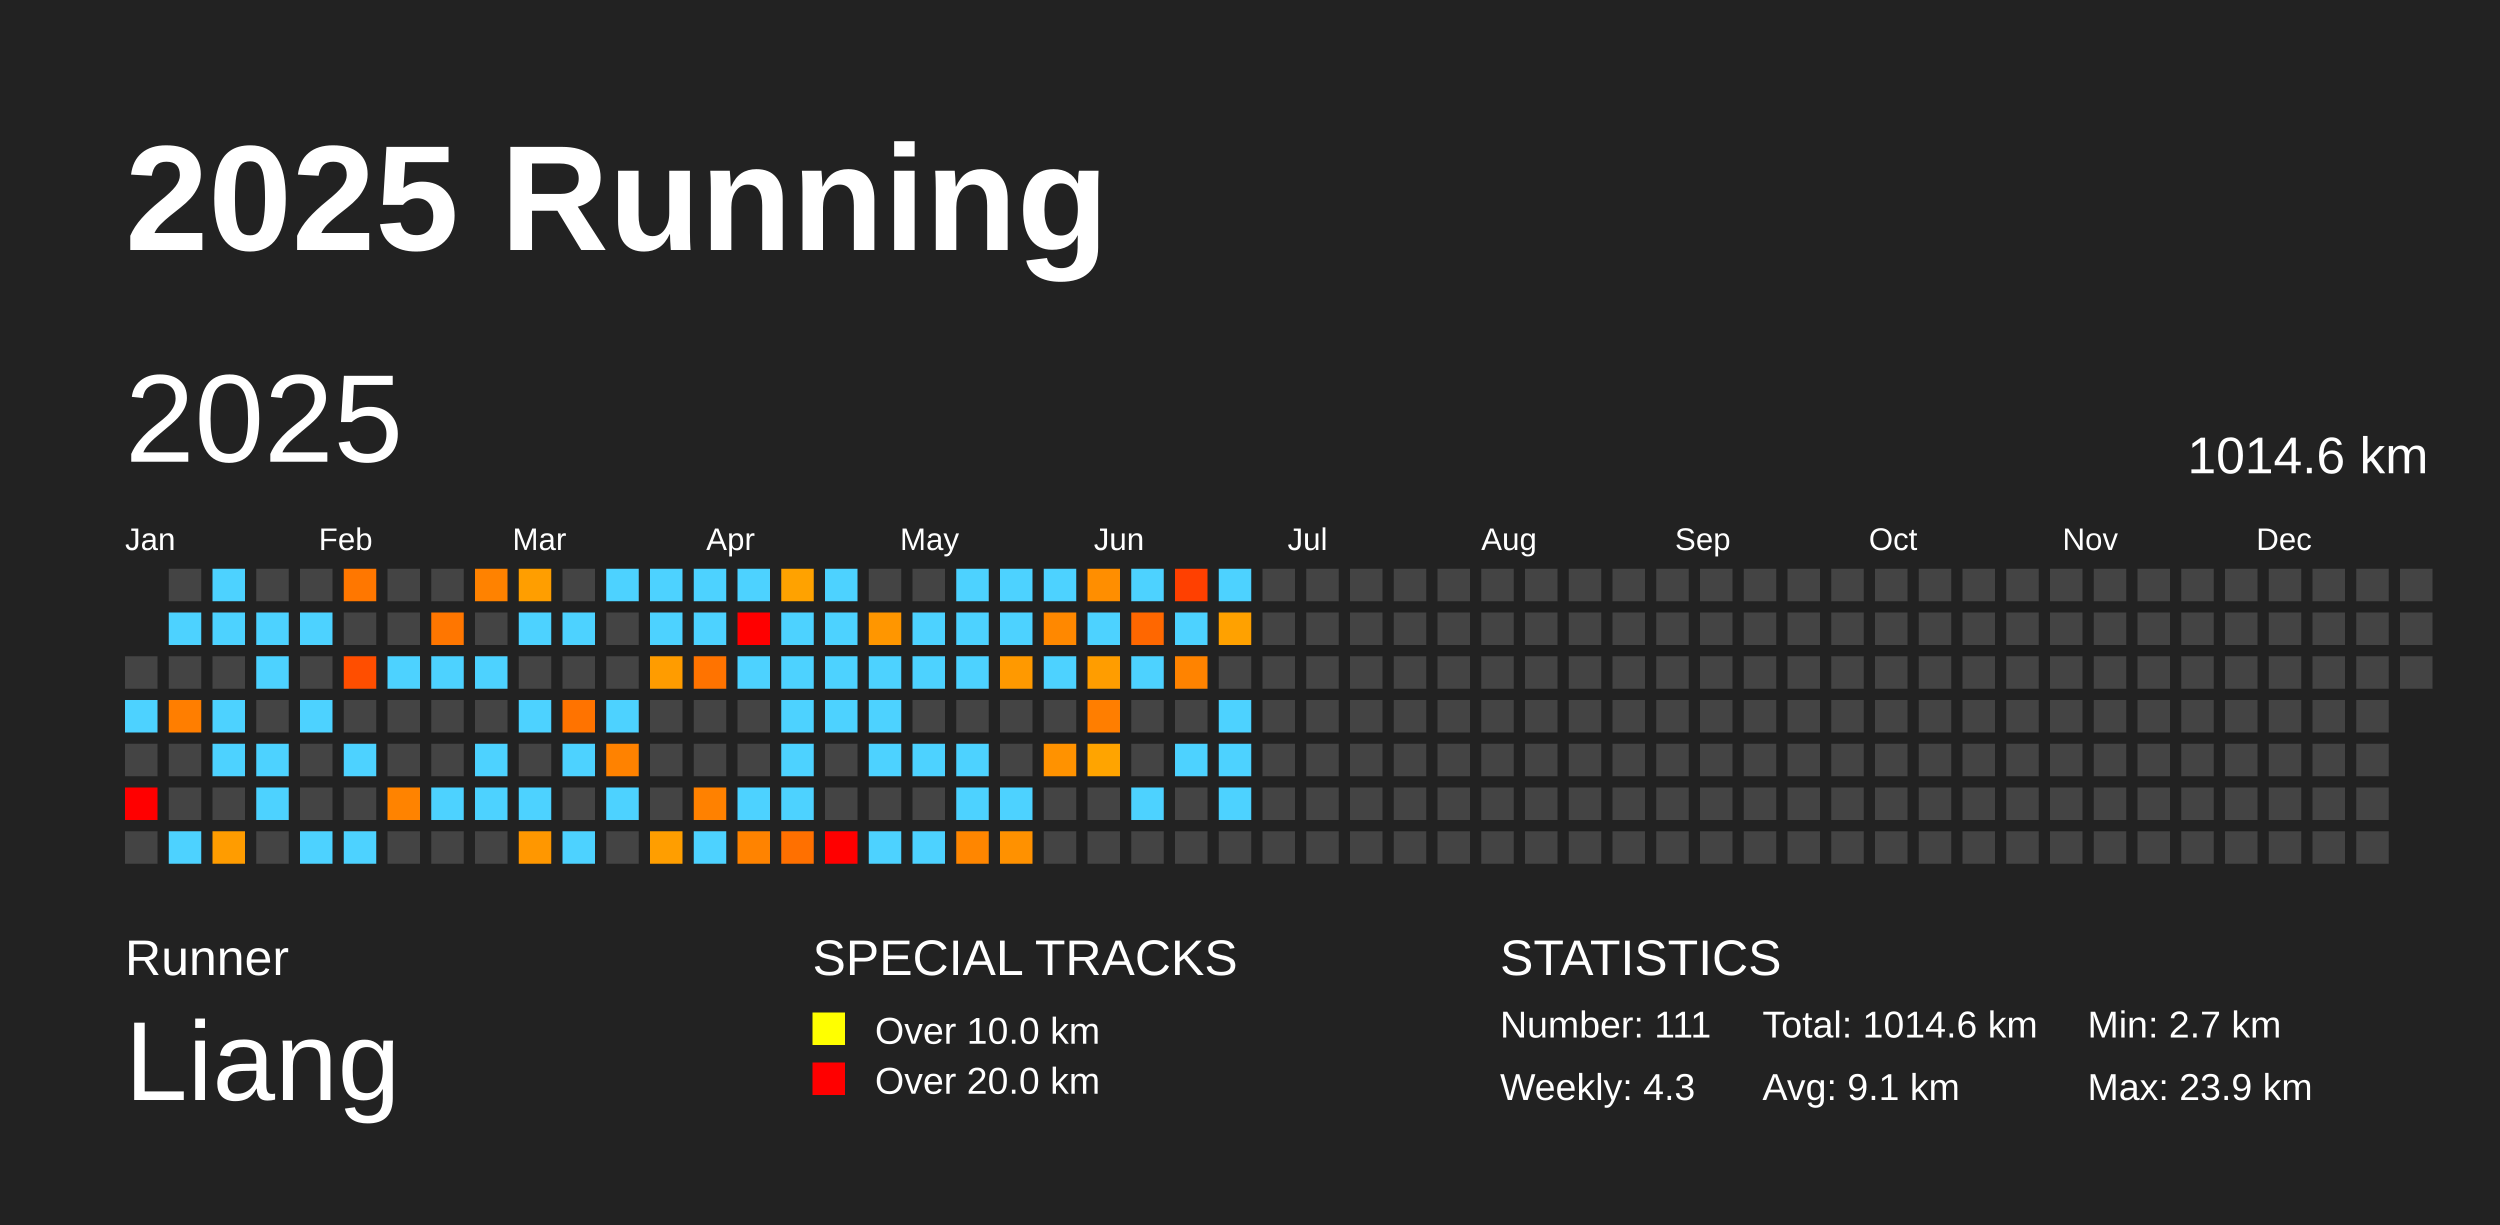
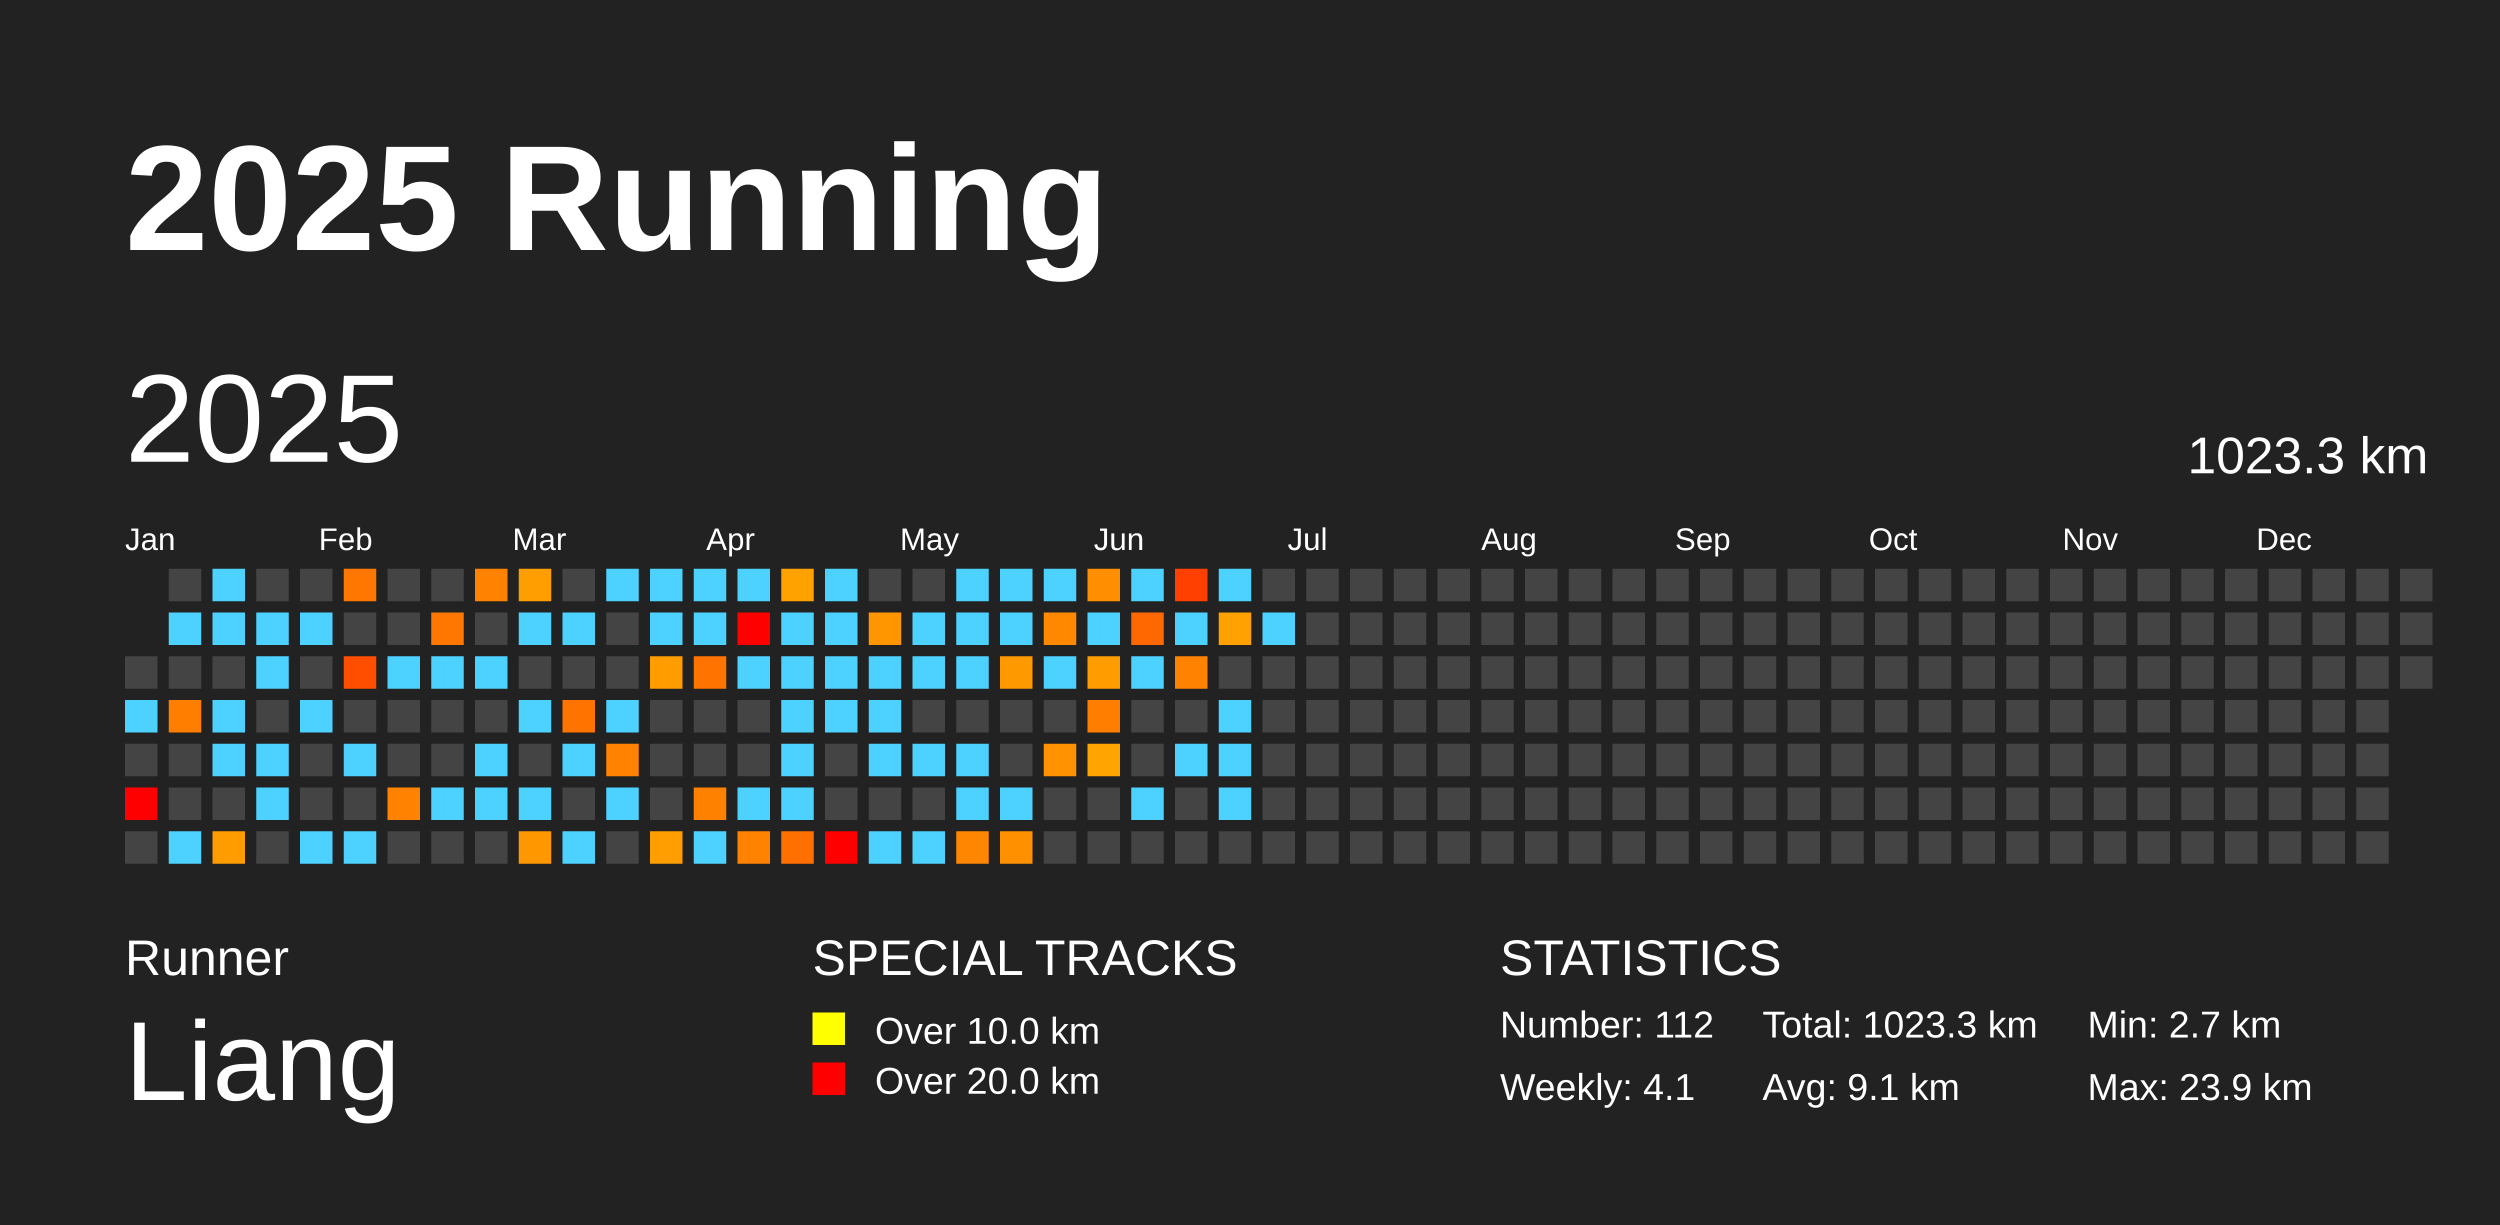
<svg xmlns="http://www.w3.org/2000/svg" baseProfile="full" height="98mm" version="1.1" viewBox="0,0,200,98" width="200mm">
  <defs />
  <rect fill="#222222" height="98" width="200" x="0" y="0" />
  <text fill="#FFFFFF" style="font-size:12px; font-family:Arial; font-weight:bold;" x="10" y="20">2025 Running</text>
  <text fill="#FFFFFF" style="font-size:4px; font-family:Arial" x="10" y="78">Runner</text>
  <text fill="#FFFFFF" style="font-size:9px; font-family:Arial" x="10" y="88">Liang</text>
  <text fill="#FFFFFF" style="font-size:4px; font-family:Arial" x="65" y="78">SPECIAL TRACKS</text>
  <rect fill="yellow" height="2.6" width="2.6" x="65" y="81" />
  <text fill="#FFFFFF" style="font-size:3px; font-family:Arial" x="70" y="83.5">Over 10.0 km</text>
  <rect fill="red" height="2.6" width="2.6" x="65" y="85" />
  <text fill="#FFFFFF" style="font-size:3px; font-family:Arial" x="70" y="87.5">Over 20.0 km</text>
  <text fill="#FFFFFF" style="font-size:4px; font-family:Arial" x="120" y="78">STATISTICS</text>
-   <text fill="#FFFFFF" style="font-size:3px; font-family:Arial" x="120" y="83">Number: 111</text>
-   <text fill="#FFFFFF" style="font-size:3px; font-family:Arial" x="120" y="88">Weekly: 4.3</text>
-   <text fill="#FFFFFF" style="font-size:3px; font-family:Arial" x="141" y="83">Total: 1014.6 km</text>
+   <text fill="#FFFFFF" style="font-size:3px; font-family:Arial" x="120" y="83">Number: 112</text>
+   <text fill="#FFFFFF" style="font-size:3px; font-family:Arial" x="120" y="88">Weekly: 4.1</text>
+   <text fill="#FFFFFF" style="font-size:3px; font-family:Arial" x="141" y="83">Total: 1023.3 km</text>
  <text fill="#FFFFFF" style="font-size:3px; font-family:Arial" x="141" y="88">Avg: 9.1 km</text>
  <text fill="#FFFFFF" style="font-size:3px; font-family:Arial" x="167" y="83">Min: 2.7 km</text>
  <text fill="#FFFFFF" style="font-size:3px; font-family:Arial" x="167" y="88">Max: 23.9 km</text>
  <text dominant-baseline="hanging" fill="#FFFFFF" style="font-size:10.0px; font-family:Arial;" x="10" y="30">2025</text>
-   <text dominant-baseline="hanging" fill="#FFFFFF" style="font-size:4.125px; font-family:Arial;" x="175" y="35">1014.6 km</text>
+   <text dominant-baseline="hanging" fill="#FFFFFF" style="font-size:4.125px; font-family:Arial;" x="175" y="35">1023.3 km</text>
  <text fill="#FFFFFF" style="font-size:2.5px; font-family:Arial" x="10.0" y="44">Jan</text>
  <text fill="#FFFFFF" style="font-size:2.5px; font-family:Arial" x="25.5" y="44">Feb</text>
  <text fill="#FFFFFF" style="font-size:2.5px; font-family:Arial" x="41.0" y="44">Mar</text>
  <text fill="#FFFFFF" style="font-size:2.5px; font-family:Arial" x="56.5" y="44">Apr</text>
  <text fill="#FFFFFF" style="font-size:2.5px; font-family:Arial" x="72.0" y="44">May</text>
  <text fill="#FFFFFF" style="font-size:2.5px; font-family:Arial" x="87.5" y="44">Jun</text>
  <text fill="#FFFFFF" style="font-size:2.5px; font-family:Arial" x="103.0" y="44">Jul</text>
  <text fill="#FFFFFF" style="font-size:2.5px; font-family:Arial" x="118.5" y="44">Aug</text>
  <text fill="#FFFFFF" style="font-size:2.5px; font-family:Arial" x="134.0" y="44">Sep</text>
  <text fill="#FFFFFF" style="font-size:2.5px; font-family:Arial" x="149.5" y="44">Oct</text>
  <text fill="#FFFFFF" style="font-size:2.5px; font-family:Arial" x="165.0" y="44">Nov</text>
  <text fill="#FFFFFF" style="font-size:2.5px; font-family:Arial" x="180.5" y="44">Dec</text>
  <rect fill="#444444" height="2.6" width="2.6" x="10.0" y="52.5" />
  <rect fill="#4dd2ff" height="2.6" width="2.6" x="10.0" y="56.0" />
  <rect fill="#444444" height="2.6" width="2.6" x="10.0" y="59.5" />
  <rect fill="red" height="2.6" width="2.6" x="10.0" y="63.0" />
  <rect fill="#444444" height="2.6" width="2.6" x="10.0" y="66.5" />
  <rect fill="#444444" height="2.6" width="2.6" x="13.5" y="45.5" />
  <rect fill="#4dd2ff" height="2.6" width="2.6" x="13.5" y="49.0" />
  <rect fill="#444444" height="2.6" width="2.6" x="13.5" y="52.5" />
  <rect fill="#ff7e00" height="2.6" width="2.6" x="13.5" y="56.0" />
  <rect fill="#444444" height="2.6" width="2.6" x="13.5" y="59.5" />
  <rect fill="#444444" height="2.6" width="2.6" x="13.5" y="63.0" />
  <rect fill="#4dd2ff" height="2.6" width="2.6" x="13.5" y="66.5" />
  <rect fill="#4dd2ff" height="2.6" width="2.6" x="17.0" y="45.5" />
  <rect fill="#4dd2ff" height="2.6" width="2.6" x="17.0" y="49.0" />
  <rect fill="#444444" height="2.6" width="2.6" x="17.0" y="52.5" />
  <rect fill="#4dd2ff" height="2.6" width="2.6" x="17.0" y="56.0" />
  <rect fill="#4dd2ff" height="2.6" width="2.6" x="17.0" y="59.5" />
  <rect fill="#444444" height="2.6" width="2.6" x="17.0" y="63.0" />
  <rect fill="#ff9c00" height="2.6" width="2.6" x="17.0" y="66.5" />
  <rect fill="#444444" height="2.6" width="2.6" x="20.5" y="45.5" />
  <rect fill="#4dd2ff" height="2.6" width="2.6" x="20.5" y="49.0" />
  <rect fill="#4dd2ff" height="2.6" width="2.6" x="20.5" y="52.5" />
  <rect fill="#444444" height="2.6" width="2.6" x="20.5" y="56.0" />
  <rect fill="#4dd2ff" height="2.6" width="2.6" x="20.5" y="59.5" />
  <rect fill="#4dd2ff" height="2.6" width="2.6" x="20.5" y="63.0" />
  <rect fill="#444444" height="2.6" width="2.6" x="20.5" y="66.5" />
  <rect fill="#444444" height="2.6" width="2.6" x="24.0" y="45.5" />
  <rect fill="#4dd2ff" height="2.6" width="2.6" x="24.0" y="49.0" />
  <rect fill="#444444" height="2.6" width="2.6" x="24.0" y="52.5" />
  <rect fill="#4dd2ff" height="2.6" width="2.6" x="24.0" y="56.0" />
  <rect fill="#444444" height="2.6" width="2.6" x="24.0" y="59.5" />
  <rect fill="#444444" height="2.6" width="2.6" x="24.0" y="63.0" />
  <rect fill="#4dd2ff" height="2.6" width="2.6" x="24.0" y="66.5" />
  <rect fill="#ff7700" height="2.6" width="2.6" x="27.5" y="45.5" />
  <rect fill="#444444" height="2.6" width="2.6" x="27.5" y="49.0" />
  <rect fill="#ff4e00" height="2.6" width="2.6" x="27.5" y="52.5" />
  <rect fill="#444444" height="2.6" width="2.6" x="27.5" y="56.0" />
  <rect fill="#4dd2ff" height="2.6" width="2.6" x="27.5" y="59.5" />
  <rect fill="#444444" height="2.6" width="2.6" x="27.5" y="63.0" />
  <rect fill="#4dd2ff" height="2.6" width="2.6" x="27.5" y="66.5" />
  <rect fill="#444444" height="2.6" width="2.6" x="31.0" y="45.5" />
  <rect fill="#444444" height="2.6" width="2.6" x="31.0" y="49.0" />
  <rect fill="#4dd2ff" height="2.6" width="2.6" x="31.0" y="52.5" />
  <rect fill="#444444" height="2.6" width="2.6" x="31.0" y="56.0" />
  <rect fill="#444444" height="2.6" width="2.6" x="31.0" y="59.5" />
  <rect fill="#ff8300" height="2.6" width="2.6" x="31.0" y="63.0" />
  <rect fill="#444444" height="2.6" width="2.6" x="31.0" y="66.5" />
  <rect fill="#444444" height="2.6" width="2.6" x="34.5" y="45.5" />
  <rect fill="#ff7600" height="2.6" width="2.6" x="34.5" y="49.0" />
  <rect fill="#4dd2ff" height="2.6" width="2.6" x="34.5" y="52.5" />
  <rect fill="#444444" height="2.6" width="2.6" x="34.5" y="56.0" />
  <rect fill="#444444" height="2.6" width="2.6" x="34.5" y="59.5" />
  <rect fill="#4dd2ff" height="2.6" width="2.6" x="34.5" y="63.0" />
  <rect fill="#444444" height="2.6" width="2.6" x="34.5" y="66.5" />
  <rect fill="#ff8200" height="2.6" width="2.6" x="38.0" y="45.5" />
  <rect fill="#444444" height="2.6" width="2.6" x="38.0" y="49.0" />
  <rect fill="#4dd2ff" height="2.6" width="2.6" x="38.0" y="52.5" />
  <rect fill="#444444" height="2.6" width="2.6" x="38.0" y="56.0" />
  <rect fill="#4dd2ff" height="2.6" width="2.6" x="38.0" y="59.5" />
  <rect fill="#4dd2ff" height="2.6" width="2.6" x="38.0" y="63.0" />
  <rect fill="#444444" height="2.6" width="2.6" x="38.0" y="66.5" />
  <rect fill="#ff9e00" height="2.6" width="2.6" x="41.5" y="45.5" />
  <rect fill="#4dd2ff" height="2.6" width="2.6" x="41.5" y="49.0" />
  <rect fill="#444444" height="2.6" width="2.6" x="41.5" y="52.5" />
  <rect fill="#4dd2ff" height="2.6" width="2.6" x="41.5" y="56.0" />
  <rect fill="#444444" height="2.6" width="2.6" x="41.5" y="59.5" />
  <rect fill="#4dd2ff" height="2.6" width="2.6" x="41.5" y="63.0" />
  <rect fill="#ff9700" height="2.6" width="2.6" x="41.5" y="66.5" />
  <rect fill="#444444" height="2.6" width="2.6" x="45.0" y="45.5" />
  <rect fill="#4dd2ff" height="2.6" width="2.6" x="45.0" y="49.0" />
  <rect fill="#444444" height="2.6" width="2.6" x="45.0" y="52.5" />
  <rect fill="#ff7300" height="2.6" width="2.6" x="45.0" y="56.0" />
  <rect fill="#4dd2ff" height="2.6" width="2.6" x="45.0" y="59.5" />
  <rect fill="#444444" height="2.6" width="2.6" x="45.0" y="63.0" />
  <rect fill="#4dd2ff" height="2.6" width="2.6" x="45.0" y="66.5" />
  <rect fill="#4dd2ff" height="2.6" width="2.6" x="48.5" y="45.5" />
  <rect fill="#444444" height="2.6" width="2.6" x="48.5" y="49.0" />
  <rect fill="#444444" height="2.6" width="2.6" x="48.5" y="52.5" />
  <rect fill="#4dd2ff" height="2.6" width="2.6" x="48.5" y="56.0" />
  <rect fill="#ff8200" height="2.6" width="2.6" x="48.5" y="59.5" />
  <rect fill="#4dd2ff" height="2.6" width="2.6" x="48.5" y="63.0" />
  <rect fill="#444444" height="2.6" width="2.6" x="48.5" y="66.5" />
  <rect fill="#4dd2ff" height="2.6" width="2.6" x="52.0" y="45.5" />
  <rect fill="#4dd2ff" height="2.6" width="2.6" x="52.0" y="49.0" />
  <rect fill="#ff9c00" height="2.6" width="2.6" x="52.0" y="52.5" />
  <rect fill="#444444" height="2.6" width="2.6" x="52.0" y="56.0" />
  <rect fill="#444444" height="2.6" width="2.6" x="52.0" y="59.5" />
  <rect fill="#444444" height="2.6" width="2.6" x="52.0" y="63.0" />
  <rect fill="#ff9e00" height="2.6" width="2.6" x="52.0" y="66.5" />
  <rect fill="#4dd2ff" height="2.6" width="2.6" x="55.5" y="45.5" />
  <rect fill="#4dd2ff" height="2.6" width="2.6" x="55.5" y="49.0" />
  <rect fill="#ff7300" height="2.6" width="2.6" x="55.5" y="52.5" />
  <rect fill="#444444" height="2.6" width="2.6" x="55.5" y="56.0" />
  <rect fill="#444444" height="2.6" width="2.6" x="55.5" y="59.5" />
  <rect fill="#ff8100" height="2.6" width="2.6" x="55.5" y="63.0" />
  <rect fill="#4dd2ff" height="2.6" width="2.6" x="55.5" y="66.5" />
  <rect fill="#4dd2ff" height="2.6" width="2.6" x="59.0" y="45.5" />
  <rect fill="red" height="2.6" width="2.6" x="59.0" y="49.0" />
  <rect fill="#4dd2ff" height="2.6" width="2.6" x="59.0" y="52.5" />
  <rect fill="#444444" height="2.6" width="2.6" x="59.0" y="56.0" />
  <rect fill="#444444" height="2.6" width="2.6" x="59.0" y="59.5" />
  <rect fill="#4dd2ff" height="2.6" width="2.6" x="59.0" y="63.0" />
  <rect fill="#ff8300" height="2.6" width="2.6" x="59.0" y="66.5" />
  <rect fill="#ffa200" height="2.6" width="2.6" x="62.5" y="45.5" />
  <rect fill="#4dd2ff" height="2.6" width="2.6" x="62.5" y="49.0" />
  <rect fill="#4dd2ff" height="2.6" width="2.6" x="62.5" y="52.5" />
  <rect fill="#4dd2ff" height="2.6" width="2.6" x="62.5" y="56.0" />
  <rect fill="#4dd2ff" height="2.6" width="2.6" x="62.5" y="59.5" />
  <rect fill="#4dd2ff" height="2.6" width="2.6" x="62.5" y="63.0" />
  <rect fill="#ff7000" height="2.6" width="2.6" x="62.5" y="66.5" />
  <rect fill="#4dd2ff" height="2.6" width="2.6" x="66.0" y="45.5" />
  <rect fill="#4dd2ff" height="2.6" width="2.6" x="66.0" y="49.0" />
  <rect fill="#4dd2ff" height="2.6" width="2.6" x="66.0" y="52.5" />
  <rect fill="#4dd2ff" height="2.6" width="2.6" x="66.0" y="56.0" />
  <rect fill="#444444" height="2.6" width="2.6" x="66.0" y="59.5" />
  <rect fill="#444444" height="2.6" width="2.6" x="66.0" y="63.0" />
  <rect fill="red" height="2.6" width="2.6" x="66.0" y="66.5" />
  <rect fill="#444444" height="2.6" width="2.6" x="69.5" y="45.5" />
  <rect fill="#ff9600" height="2.6" width="2.6" x="69.5" y="49.0" />
  <rect fill="#4dd2ff" height="2.6" width="2.6" x="69.5" y="52.5" />
  <rect fill="#4dd2ff" height="2.6" width="2.6" x="69.5" y="56.0" />
  <rect fill="#4dd2ff" height="2.6" width="2.6" x="69.5" y="59.5" />
  <rect fill="#444444" height="2.6" width="2.6" x="69.5" y="63.0" />
  <rect fill="#4dd2ff" height="2.6" width="2.6" x="69.5" y="66.5" />
  <rect fill="#444444" height="2.6" width="2.6" x="73.0" y="45.5" />
  <rect fill="#4dd2ff" height="2.6" width="2.6" x="73.0" y="49.0" />
  <rect fill="#4dd2ff" height="2.6" width="2.6" x="73.0" y="52.5" />
  <rect fill="#444444" height="2.6" width="2.6" x="73.0" y="56.0" />
  <rect fill="#4dd2ff" height="2.6" width="2.6" x="73.0" y="59.5" />
  <rect fill="#444444" height="2.6" width="2.6" x="73.0" y="63.0" />
  <rect fill="#4dd2ff" height="2.6" width="2.6" x="73.0" y="66.5" />
  <rect fill="#4dd2ff" height="2.6" width="2.6" x="76.5" y="45.5" />
  <rect fill="#4dd2ff" height="2.6" width="2.6" x="76.5" y="49.0" />
  <rect fill="#4dd2ff" height="2.6" width="2.6" x="76.5" y="52.5" />
  <rect fill="#444444" height="2.6" width="2.6" x="76.5" y="56.0" />
  <rect fill="#4dd2ff" height="2.6" width="2.6" x="76.5" y="59.5" />
  <rect fill="#4dd2ff" height="2.6" width="2.6" x="76.5" y="63.0" />
  <rect fill="#ff8600" height="2.6" width="2.6" x="76.5" y="66.5" />
  <rect fill="#4dd2ff" height="2.6" width="2.6" x="80.0" y="45.5" />
  <rect fill="#4dd2ff" height="2.6" width="2.6" x="80.0" y="49.0" />
  <rect fill="#ff9900" height="2.6" width="2.6" x="80.0" y="52.5" />
  <rect fill="#444444" height="2.6" width="2.6" x="80.0" y="56.0" />
  <rect fill="#444444" height="2.6" width="2.6" x="80.0" y="59.5" />
  <rect fill="#4dd2ff" height="2.6" width="2.6" x="80.0" y="63.0" />
  <rect fill="#ff9100" height="2.6" width="2.6" x="80.0" y="66.5" />
  <rect fill="#4dd2ff" height="2.6" width="2.6" x="83.5" y="45.5" />
  <rect fill="#ff8800" height="2.6" width="2.6" x="83.5" y="49.0" />
  <rect fill="#4dd2ff" height="2.6" width="2.6" x="83.5" y="52.5" />
  <rect fill="#444444" height="2.6" width="2.6" x="83.5" y="56.0" />
  <rect fill="#ff9200" height="2.6" width="2.6" x="83.5" y="59.5" />
  <rect fill="#444444" height="2.6" width="2.6" x="83.5" y="63.0" />
  <rect fill="#444444" height="2.6" width="2.6" x="83.5" y="66.5" />
  <rect fill="#ff8e00" height="2.6" width="2.6" x="87.0" y="45.5" />
  <rect fill="#4dd2ff" height="2.6" width="2.6" x="87.0" y="49.0" />
  <rect fill="#ff9d00" height="2.6" width="2.6" x="87.0" y="52.5" />
  <rect fill="#ff7e00" height="2.6" width="2.6" x="87.0" y="56.0" />
  <rect fill="#ffa400" height="2.6" width="2.6" x="87.0" y="59.5" />
  <rect fill="#444444" height="2.6" width="2.6" x="87.0" y="63.0" />
  <rect fill="#444444" height="2.6" width="2.6" x="87.0" y="66.5" />
  <rect fill="#4dd2ff" height="2.6" width="2.6" x="90.5" y="45.5" />
  <rect fill="#ff6700" height="2.6" width="2.6" x="90.5" y="49.0" />
  <rect fill="#4dd2ff" height="2.6" width="2.6" x="90.5" y="52.5" />
  <rect fill="#444444" height="2.6" width="2.6" x="90.5" y="56.0" />
  <rect fill="#444444" height="2.6" width="2.6" x="90.5" y="59.5" />
  <rect fill="#4dd2ff" height="2.6" width="2.6" x="90.5" y="63.0" />
  <rect fill="#444444" height="2.6" width="2.6" x="90.5" y="66.5" />
  <rect fill="#ff4000" height="2.6" width="2.6" x="94.0" y="45.5" />
  <rect fill="#4dd2ff" height="2.6" width="2.6" x="94.0" y="49.0" />
  <rect fill="#ff8300" height="2.6" width="2.6" x="94.0" y="52.5" />
  <rect fill="#444444" height="2.6" width="2.6" x="94.0" y="56.0" />
  <rect fill="#4dd2ff" height="2.6" width="2.6" x="94.0" y="59.5" />
  <rect fill="#444444" height="2.6" width="2.6" x="94.0" y="63.0" />
  <rect fill="#444444" height="2.6" width="2.6" x="94.0" y="66.5" />
  <rect fill="#4dd2ff" height="2.6" width="2.6" x="97.5" y="45.5" />
  <rect fill="#ffa100" height="2.6" width="2.6" x="97.5" y="49.0" />
  <rect fill="#444444" height="2.6" width="2.6" x="97.5" y="52.5" />
  <rect fill="#4dd2ff" height="2.6" width="2.6" x="97.5" y="56.0" />
  <rect fill="#4dd2ff" height="2.6" width="2.6" x="97.5" y="59.5" />
  <rect fill="#4dd2ff" height="2.6" width="2.6" x="97.5" y="63.0" />
  <rect fill="#444444" height="2.6" width="2.6" x="97.5" y="66.5" />
  <rect fill="#444444" height="2.6" width="2.6" x="101.0" y="45.5" />
-   <rect fill="#444444" height="2.6" width="2.6" x="101.0" y="49.0" />
+   <rect fill="#4dd2ff" height="2.6" width="2.6" x="101.0" y="49.0" />
  <rect fill="#444444" height="2.6" width="2.6" x="101.0" y="52.5" />
  <rect fill="#444444" height="2.6" width="2.6" x="101.0" y="56.0" />
  <rect fill="#444444" height="2.6" width="2.6" x="101.0" y="59.5" />
  <rect fill="#444444" height="2.6" width="2.6" x="101.0" y="63.0" />
  <rect fill="#444444" height="2.6" width="2.6" x="101.0" y="66.5" />
  <rect fill="#444444" height="2.6" width="2.6" x="104.5" y="45.5" />
  <rect fill="#444444" height="2.6" width="2.6" x="104.5" y="49.0" />
  <rect fill="#444444" height="2.6" width="2.6" x="104.5" y="52.5" />
  <rect fill="#444444" height="2.6" width="2.6" x="104.5" y="56.0" />
  <rect fill="#444444" height="2.6" width="2.6" x="104.5" y="59.5" />
  <rect fill="#444444" height="2.6" width="2.6" x="104.5" y="63.0" />
  <rect fill="#444444" height="2.6" width="2.6" x="104.5" y="66.5" />
  <rect fill="#444444" height="2.6" width="2.6" x="108.0" y="45.5" />
  <rect fill="#444444" height="2.6" width="2.6" x="108.0" y="49.0" />
  <rect fill="#444444" height="2.6" width="2.6" x="108.0" y="52.5" />
  <rect fill="#444444" height="2.6" width="2.6" x="108.0" y="56.0" />
  <rect fill="#444444" height="2.6" width="2.6" x="108.0" y="59.5" />
  <rect fill="#444444" height="2.6" width="2.6" x="108.0" y="63.0" />
  <rect fill="#444444" height="2.6" width="2.6" x="108.0" y="66.5" />
  <rect fill="#444444" height="2.6" width="2.6" x="111.5" y="45.5" />
  <rect fill="#444444" height="2.6" width="2.6" x="111.5" y="49.0" />
  <rect fill="#444444" height="2.6" width="2.6" x="111.5" y="52.5" />
  <rect fill="#444444" height="2.6" width="2.6" x="111.5" y="56.0" />
  <rect fill="#444444" height="2.6" width="2.6" x="111.5" y="59.5" />
  <rect fill="#444444" height="2.6" width="2.6" x="111.5" y="63.0" />
  <rect fill="#444444" height="2.6" width="2.6" x="111.5" y="66.5" />
  <rect fill="#444444" height="2.6" width="2.6" x="115.0" y="45.5" />
  <rect fill="#444444" height="2.6" width="2.6" x="115.0" y="49.0" />
  <rect fill="#444444" height="2.6" width="2.6" x="115.0" y="52.5" />
  <rect fill="#444444" height="2.6" width="2.6" x="115.0" y="56.0" />
  <rect fill="#444444" height="2.6" width="2.6" x="115.0" y="59.5" />
  <rect fill="#444444" height="2.6" width="2.6" x="115.0" y="63.0" />
  <rect fill="#444444" height="2.6" width="2.6" x="115.0" y="66.5" />
  <rect fill="#444444" height="2.6" width="2.6" x="118.5" y="45.5" />
  <rect fill="#444444" height="2.6" width="2.6" x="118.5" y="49.0" />
  <rect fill="#444444" height="2.6" width="2.6" x="118.5" y="52.5" />
  <rect fill="#444444" height="2.6" width="2.6" x="118.5" y="56.0" />
  <rect fill="#444444" height="2.6" width="2.6" x="118.5" y="59.5" />
  <rect fill="#444444" height="2.6" width="2.6" x="118.5" y="63.0" />
  <rect fill="#444444" height="2.6" width="2.6" x="118.5" y="66.5" />
  <rect fill="#444444" height="2.6" width="2.6" x="122.0" y="45.5" />
  <rect fill="#444444" height="2.6" width="2.6" x="122.0" y="49.0" />
  <rect fill="#444444" height="2.6" width="2.6" x="122.0" y="52.5" />
  <rect fill="#444444" height="2.6" width="2.6" x="122.0" y="56.0" />
  <rect fill="#444444" height="2.6" width="2.6" x="122.0" y="59.5" />
  <rect fill="#444444" height="2.6" width="2.6" x="122.0" y="63.0" />
  <rect fill="#444444" height="2.6" width="2.6" x="122.0" y="66.5" />
  <rect fill="#444444" height="2.6" width="2.6" x="125.5" y="45.5" />
  <rect fill="#444444" height="2.6" width="2.6" x="125.5" y="49.0" />
  <rect fill="#444444" height="2.6" width="2.6" x="125.5" y="52.5" />
  <rect fill="#444444" height="2.6" width="2.6" x="125.5" y="56.0" />
  <rect fill="#444444" height="2.6" width="2.6" x="125.5" y="59.5" />
  <rect fill="#444444" height="2.6" width="2.6" x="125.5" y="63.0" />
  <rect fill="#444444" height="2.6" width="2.6" x="125.5" y="66.5" />
  <rect fill="#444444" height="2.6" width="2.6" x="129.0" y="45.5" />
  <rect fill="#444444" height="2.6" width="2.6" x="129.0" y="49.0" />
  <rect fill="#444444" height="2.6" width="2.6" x="129.0" y="52.5" />
  <rect fill="#444444" height="2.6" width="2.6" x="129.0" y="56.0" />
  <rect fill="#444444" height="2.6" width="2.6" x="129.0" y="59.5" />
  <rect fill="#444444" height="2.6" width="2.6" x="129.0" y="63.0" />
  <rect fill="#444444" height="2.6" width="2.6" x="129.0" y="66.5" />
  <rect fill="#444444" height="2.6" width="2.6" x="132.5" y="45.5" />
  <rect fill="#444444" height="2.6" width="2.6" x="132.5" y="49.0" />
  <rect fill="#444444" height="2.6" width="2.6" x="132.5" y="52.5" />
  <rect fill="#444444" height="2.6" width="2.6" x="132.5" y="56.0" />
  <rect fill="#444444" height="2.6" width="2.6" x="132.5" y="59.5" />
  <rect fill="#444444" height="2.6" width="2.6" x="132.5" y="63.0" />
  <rect fill="#444444" height="2.6" width="2.6" x="132.5" y="66.5" />
  <rect fill="#444444" height="2.6" width="2.6" x="136.0" y="45.5" />
  <rect fill="#444444" height="2.6" width="2.6" x="136.0" y="49.0" />
  <rect fill="#444444" height="2.6" width="2.6" x="136.0" y="52.5" />
  <rect fill="#444444" height="2.6" width="2.6" x="136.0" y="56.0" />
  <rect fill="#444444" height="2.6" width="2.6" x="136.0" y="59.5" />
  <rect fill="#444444" height="2.6" width="2.6" x="136.0" y="63.0" />
  <rect fill="#444444" height="2.6" width="2.6" x="136.0" y="66.5" />
  <rect fill="#444444" height="2.6" width="2.6" x="139.5" y="45.5" />
  <rect fill="#444444" height="2.6" width="2.6" x="139.5" y="49.0" />
  <rect fill="#444444" height="2.6" width="2.6" x="139.5" y="52.5" />
  <rect fill="#444444" height="2.6" width="2.6" x="139.5" y="56.0" />
  <rect fill="#444444" height="2.6" width="2.6" x="139.5" y="59.5" />
  <rect fill="#444444" height="2.6" width="2.6" x="139.5" y="63.0" />
  <rect fill="#444444" height="2.6" width="2.6" x="139.5" y="66.5" />
  <rect fill="#444444" height="2.6" width="2.6" x="143.0" y="45.5" />
  <rect fill="#444444" height="2.6" width="2.6" x="143.0" y="49.0" />
  <rect fill="#444444" height="2.6" width="2.6" x="143.0" y="52.5" />
  <rect fill="#444444" height="2.6" width="2.6" x="143.0" y="56.0" />
  <rect fill="#444444" height="2.6" width="2.6" x="143.0" y="59.5" />
  <rect fill="#444444" height="2.6" width="2.6" x="143.0" y="63.0" />
  <rect fill="#444444" height="2.6" width="2.6" x="143.0" y="66.5" />
  <rect fill="#444444" height="2.6" width="2.6" x="146.5" y="45.5" />
  <rect fill="#444444" height="2.6" width="2.6" x="146.5" y="49.0" />
  <rect fill="#444444" height="2.6" width="2.6" x="146.5" y="52.5" />
  <rect fill="#444444" height="2.6" width="2.6" x="146.5" y="56.0" />
  <rect fill="#444444" height="2.6" width="2.6" x="146.5" y="59.5" />
  <rect fill="#444444" height="2.6" width="2.6" x="146.5" y="63.0" />
  <rect fill="#444444" height="2.6" width="2.6" x="146.5" y="66.5" />
  <rect fill="#444444" height="2.6" width="2.6" x="150.0" y="45.5" />
  <rect fill="#444444" height="2.6" width="2.6" x="150.0" y="49.0" />
  <rect fill="#444444" height="2.6" width="2.6" x="150.0" y="52.5" />
  <rect fill="#444444" height="2.6" width="2.6" x="150.0" y="56.0" />
  <rect fill="#444444" height="2.6" width="2.6" x="150.0" y="59.5" />
  <rect fill="#444444" height="2.6" width="2.6" x="150.0" y="63.0" />
  <rect fill="#444444" height="2.6" width="2.6" x="150.0" y="66.5" />
  <rect fill="#444444" height="2.6" width="2.6" x="153.5" y="45.5" />
  <rect fill="#444444" height="2.6" width="2.6" x="153.5" y="49.0" />
  <rect fill="#444444" height="2.6" width="2.6" x="153.5" y="52.5" />
  <rect fill="#444444" height="2.6" width="2.6" x="153.5" y="56.0" />
  <rect fill="#444444" height="2.6" width="2.6" x="153.5" y="59.5" />
  <rect fill="#444444" height="2.6" width="2.6" x="153.5" y="63.0" />
  <rect fill="#444444" height="2.6" width="2.6" x="153.5" y="66.5" />
  <rect fill="#444444" height="2.6" width="2.6" x="157.0" y="45.5" />
  <rect fill="#444444" height="2.6" width="2.6" x="157.0" y="49.0" />
  <rect fill="#444444" height="2.6" width="2.6" x="157.0" y="52.5" />
  <rect fill="#444444" height="2.6" width="2.6" x="157.0" y="56.0" />
  <rect fill="#444444" height="2.6" width="2.6" x="157.0" y="59.5" />
  <rect fill="#444444" height="2.6" width="2.6" x="157.0" y="63.0" />
  <rect fill="#444444" height="2.6" width="2.6" x="157.0" y="66.5" />
  <rect fill="#444444" height="2.6" width="2.6" x="160.5" y="45.5" />
  <rect fill="#444444" height="2.6" width="2.6" x="160.5" y="49.0" />
  <rect fill="#444444" height="2.6" width="2.6" x="160.5" y="52.5" />
  <rect fill="#444444" height="2.6" width="2.6" x="160.5" y="56.0" />
  <rect fill="#444444" height="2.6" width="2.6" x="160.5" y="59.5" />
  <rect fill="#444444" height="2.6" width="2.6" x="160.5" y="63.0" />
  <rect fill="#444444" height="2.6" width="2.6" x="160.5" y="66.5" />
  <rect fill="#444444" height="2.6" width="2.6" x="164.0" y="45.5" />
  <rect fill="#444444" height="2.6" width="2.6" x="164.0" y="49.0" />
  <rect fill="#444444" height="2.6" width="2.6" x="164.0" y="52.5" />
  <rect fill="#444444" height="2.6" width="2.6" x="164.0" y="56.0" />
  <rect fill="#444444" height="2.6" width="2.6" x="164.0" y="59.5" />
  <rect fill="#444444" height="2.6" width="2.6" x="164.0" y="63.0" />
  <rect fill="#444444" height="2.6" width="2.6" x="164.0" y="66.5" />
  <rect fill="#444444" height="2.6" width="2.6" x="167.5" y="45.5" />
  <rect fill="#444444" height="2.6" width="2.6" x="167.5" y="49.0" />
  <rect fill="#444444" height="2.6" width="2.6" x="167.5" y="52.5" />
  <rect fill="#444444" height="2.6" width="2.6" x="167.5" y="56.0" />
  <rect fill="#444444" height="2.6" width="2.6" x="167.5" y="59.5" />
  <rect fill="#444444" height="2.6" width="2.6" x="167.5" y="63.0" />
  <rect fill="#444444" height="2.6" width="2.6" x="167.5" y="66.5" />
  <rect fill="#444444" height="2.6" width="2.6" x="171.0" y="45.5" />
  <rect fill="#444444" height="2.6" width="2.6" x="171.0" y="49.0" />
  <rect fill="#444444" height="2.6" width="2.6" x="171.0" y="52.5" />
  <rect fill="#444444" height="2.6" width="2.6" x="171.0" y="56.0" />
  <rect fill="#444444" height="2.6" width="2.6" x="171.0" y="59.5" />
  <rect fill="#444444" height="2.6" width="2.6" x="171.0" y="63.0" />
  <rect fill="#444444" height="2.6" width="2.6" x="171.0" y="66.5" />
  <rect fill="#444444" height="2.6" width="2.6" x="174.5" y="45.5" />
  <rect fill="#444444" height="2.6" width="2.6" x="174.5" y="49.0" />
  <rect fill="#444444" height="2.6" width="2.6" x="174.5" y="52.5" />
  <rect fill="#444444" height="2.6" width="2.6" x="174.5" y="56.0" />
  <rect fill="#444444" height="2.6" width="2.6" x="174.5" y="59.5" />
  <rect fill="#444444" height="2.6" width="2.6" x="174.5" y="63.0" />
  <rect fill="#444444" height="2.6" width="2.6" x="174.5" y="66.5" />
  <rect fill="#444444" height="2.6" width="2.6" x="178.0" y="45.5" />
  <rect fill="#444444" height="2.6" width="2.6" x="178.0" y="49.0" />
  <rect fill="#444444" height="2.6" width="2.6" x="178.0" y="52.5" />
  <rect fill="#444444" height="2.6" width="2.6" x="178.0" y="56.0" />
  <rect fill="#444444" height="2.6" width="2.6" x="178.0" y="59.5" />
  <rect fill="#444444" height="2.6" width="2.6" x="178.0" y="63.0" />
  <rect fill="#444444" height="2.6" width="2.6" x="178.0" y="66.5" />
  <rect fill="#444444" height="2.6" width="2.6" x="181.5" y="45.5" />
  <rect fill="#444444" height="2.6" width="2.6" x="181.5" y="49.0" />
  <rect fill="#444444" height="2.6" width="2.6" x="181.5" y="52.5" />
  <rect fill="#444444" height="2.6" width="2.6" x="181.5" y="56.0" />
  <rect fill="#444444" height="2.6" width="2.6" x="181.5" y="59.5" />
  <rect fill="#444444" height="2.6" width="2.6" x="181.5" y="63.0" />
  <rect fill="#444444" height="2.6" width="2.6" x="181.5" y="66.5" />
  <rect fill="#444444" height="2.6" width="2.6" x="185.0" y="45.5" />
  <rect fill="#444444" height="2.6" width="2.6" x="185.0" y="49.0" />
  <rect fill="#444444" height="2.6" width="2.6" x="185.0" y="52.5" />
  <rect fill="#444444" height="2.6" width="2.6" x="185.0" y="56.0" />
  <rect fill="#444444" height="2.6" width="2.6" x="185.0" y="59.5" />
  <rect fill="#444444" height="2.6" width="2.6" x="185.0" y="63.0" />
  <rect fill="#444444" height="2.6" width="2.6" x="185.0" y="66.5" />
  <rect fill="#444444" height="2.6" width="2.6" x="188.5" y="45.5" />
  <rect fill="#444444" height="2.6" width="2.6" x="188.5" y="49.0" />
  <rect fill="#444444" height="2.6" width="2.6" x="188.5" y="52.5" />
  <rect fill="#444444" height="2.6" width="2.6" x="188.5" y="56.0" />
  <rect fill="#444444" height="2.6" width="2.6" x="188.5" y="59.5" />
  <rect fill="#444444" height="2.6" width="2.6" x="188.5" y="63.0" />
  <rect fill="#444444" height="2.6" width="2.6" x="188.5" y="66.5" />
  <rect fill="#444444" height="2.6" width="2.6" x="192.0" y="45.5" />
  <rect fill="#444444" height="2.6" width="2.6" x="192.0" y="49.0" />
  <rect fill="#444444" height="2.6" width="2.6" x="192.0" y="52.5" />
</svg>
